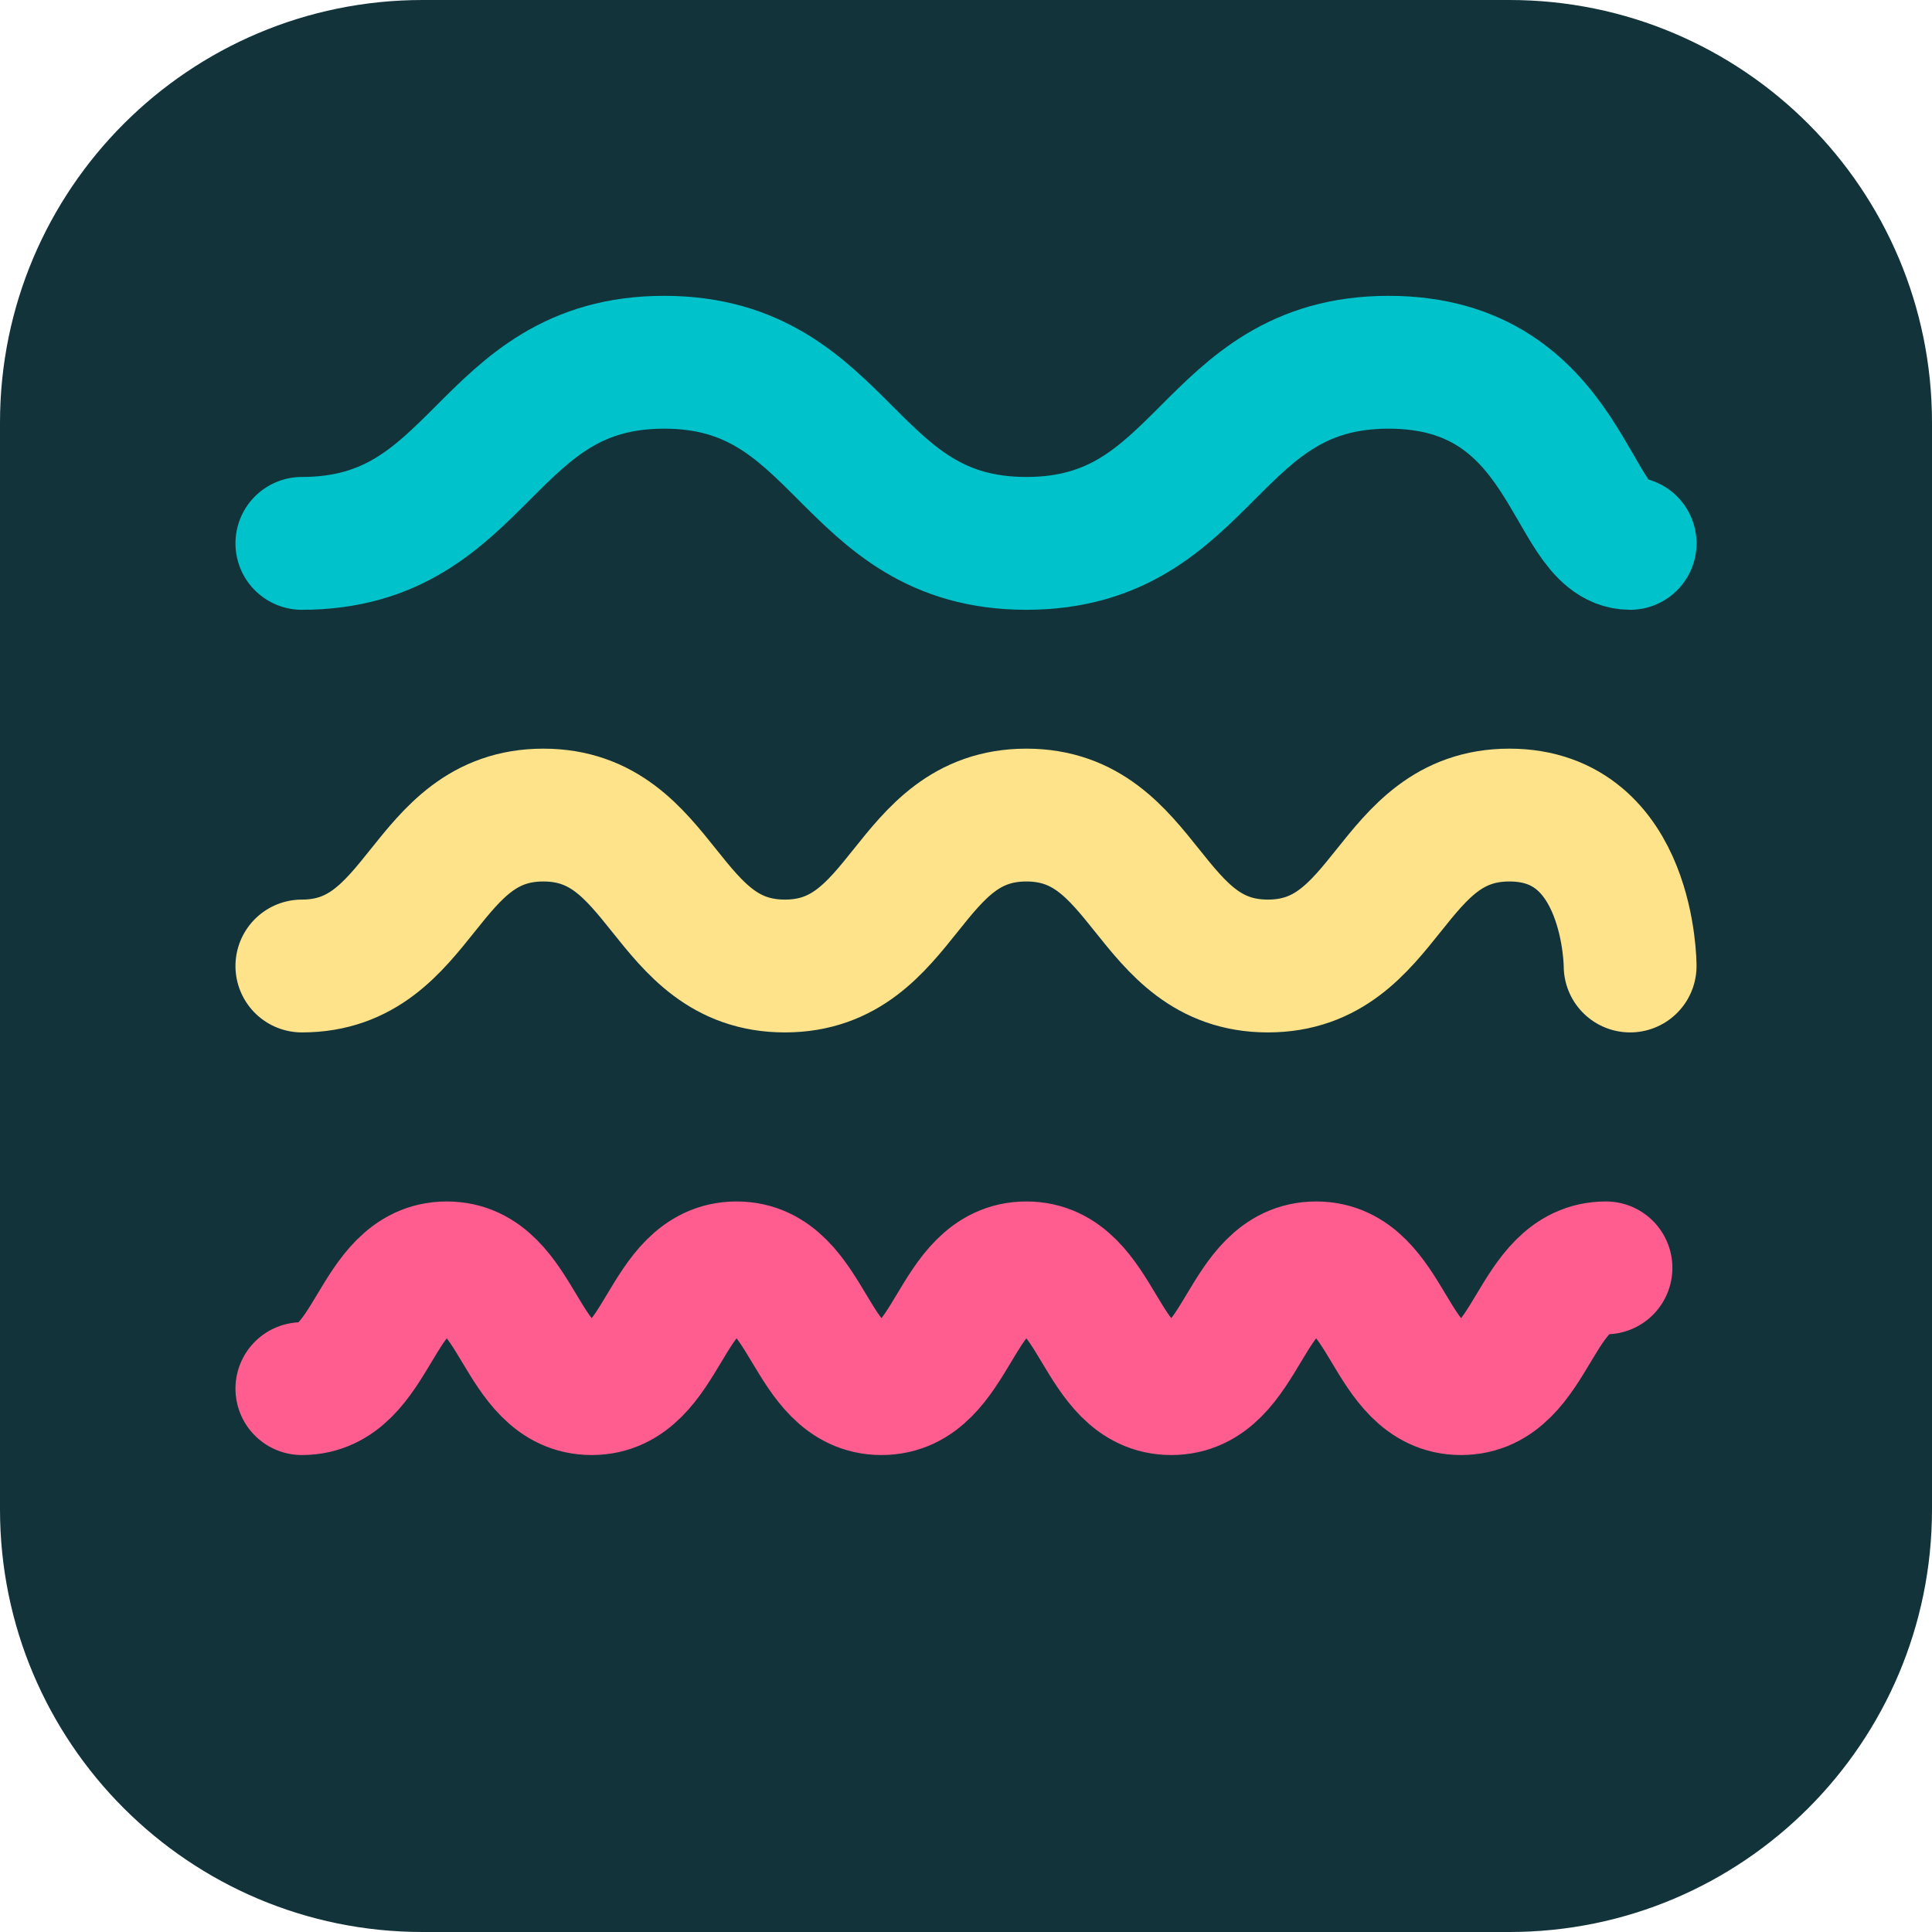
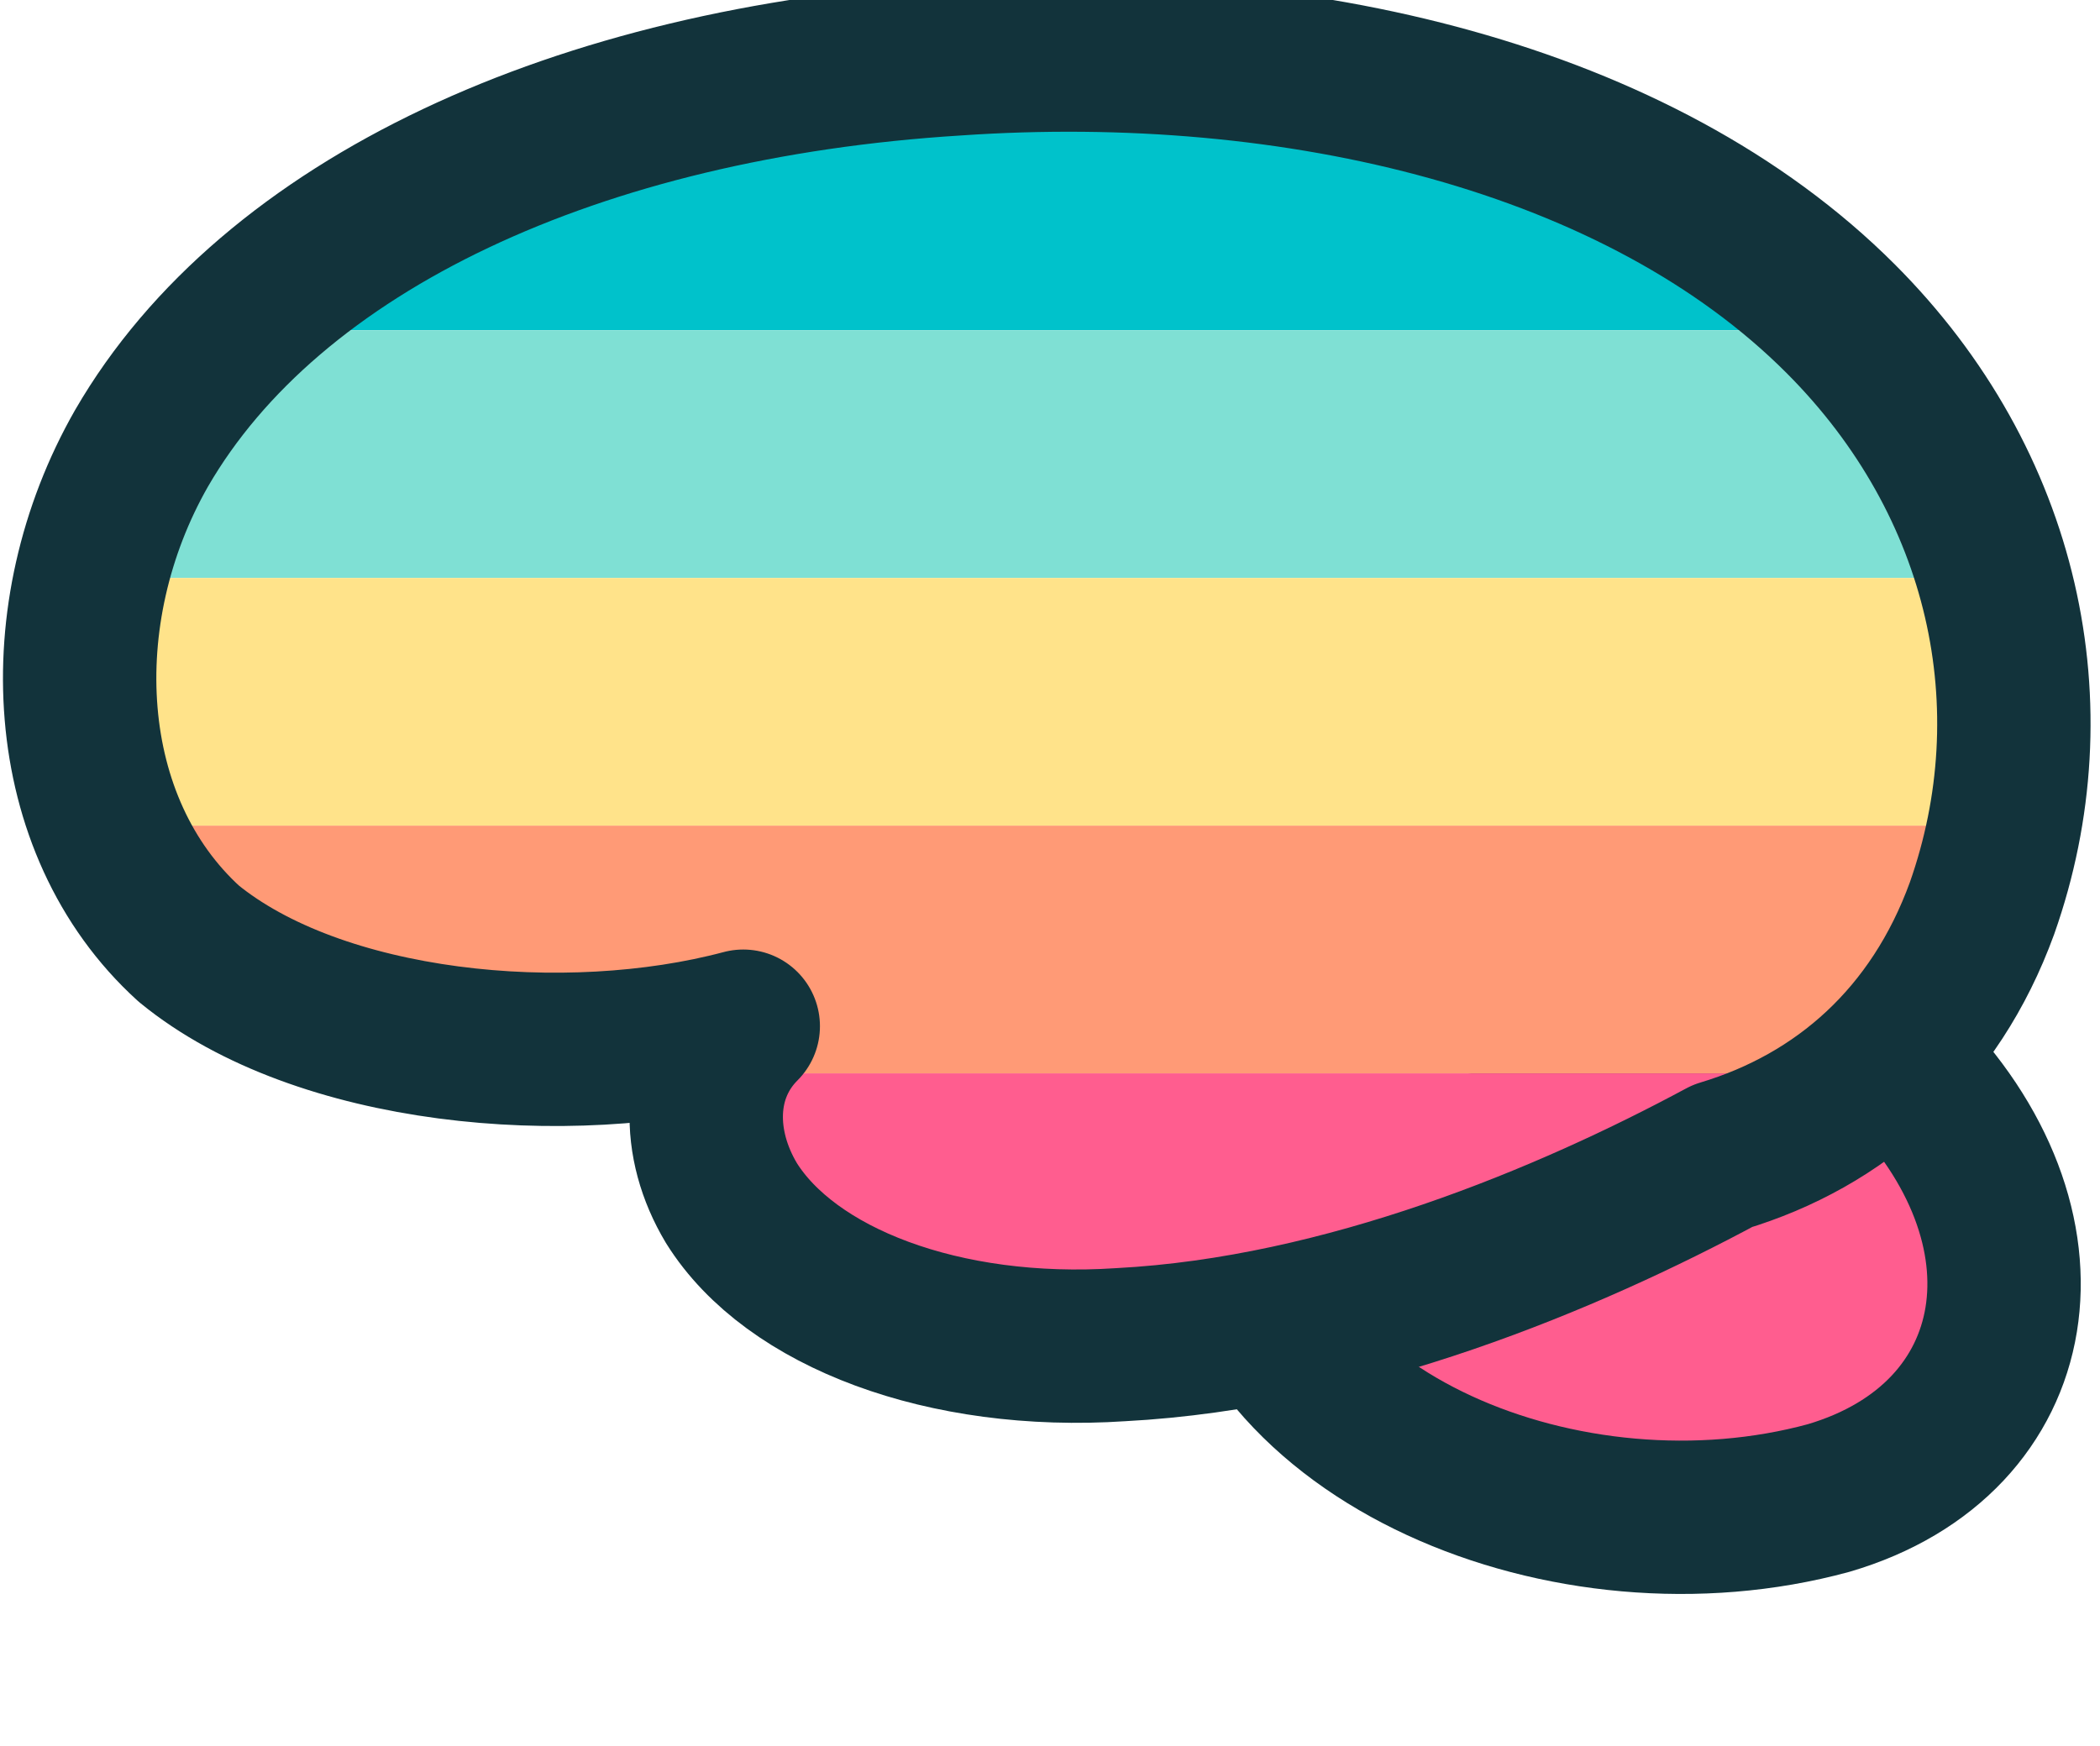
- <svg xmlns="http://www.w3.org/2000/svg" viewBox="0 0 32 32">
-   <rect width="32" height="32" rx="7" fill="#12333A" />
-   <g fill="none" stroke-width="2.2" stroke-linecap="round">
-     <path d="M5 9c3 0 3-3 6-3s3 3 6 3 3-3 6-3 3 3 4 3" stroke="#00C2CB" />
-     <path d="M5 16c2 0 2-2.5 4-2.5s2 2.5 4 2.5 2-2.5 4-2.5 2 2.5 4 2.5 2-2.5 4-2.5 2 2.5 2 2.5" stroke="#FFE38A" />
-     <path d="M5 23c1.2 0 1.2-2 2.4-2s1.2 2 2.4 2 1.2-2 2.4-2 1.2 2 2.4 2 1.2-2 2.4-2 1.2 2 2.4 2 1.2-2 2.4-2 1.2 2 2.4 2 1.2-2 2.4-2" stroke="#FF5D8F" />
+ <svg xmlns="http://www.w3.org/2000/svg" viewBox="24 32 356 296">
+   <defs>
+     <clipPath id="c">
+       <path d="M150 206C120 214 78 210 56 192C34 172 32 136 48 108C70 70 122 46 186 42C244 38 302 52 336 86C364 114 372 152 360 186C352 208 336 222 316 228C290 242 252 258 214 260C184 262 158 252 148 236C142 226 142 214 150 206Z" />
+     </clipPath>
+   </defs>
+   <g stroke="#12333B" stroke-width="26" stroke-linejoin="round" stroke-linecap="round">
+     <path d="M232 236C236 276 290 298 334 286C368 276 374 240 346 212Z" fill="#FF5D8F" />
  </g>
+   <g clip-path="url(#c)">
+     <rect x="0" y="0" width="420" height="88" fill="#00C2CB" />
+     <rect x="0" y="88" width="420" height="42" fill="#7FE0D4" />
+     <rect x="0" y="130" width="420" height="42" fill="#FFE38A" />
+     <rect x="0" y="172" width="420" height="42" fill="#FF9A76" />
+     <rect x="0" y="214" width="420" height="120" fill="#FF5D8F" />
+   </g>
+   <path fill="none" stroke="#12333B" stroke-width="26" stroke-linejoin="round" d="M150 206C120 214 78 210 56 192C34 172 32 136 48 108C70 70 122 46 186 42C244 38 302 52 336 86C364 114 372 152 360 186C352 208 336 222 316 228C290 242 252 258 214 260C184 262 158 252 148 236C142 226 142 214 150 206Z" />
</svg>
